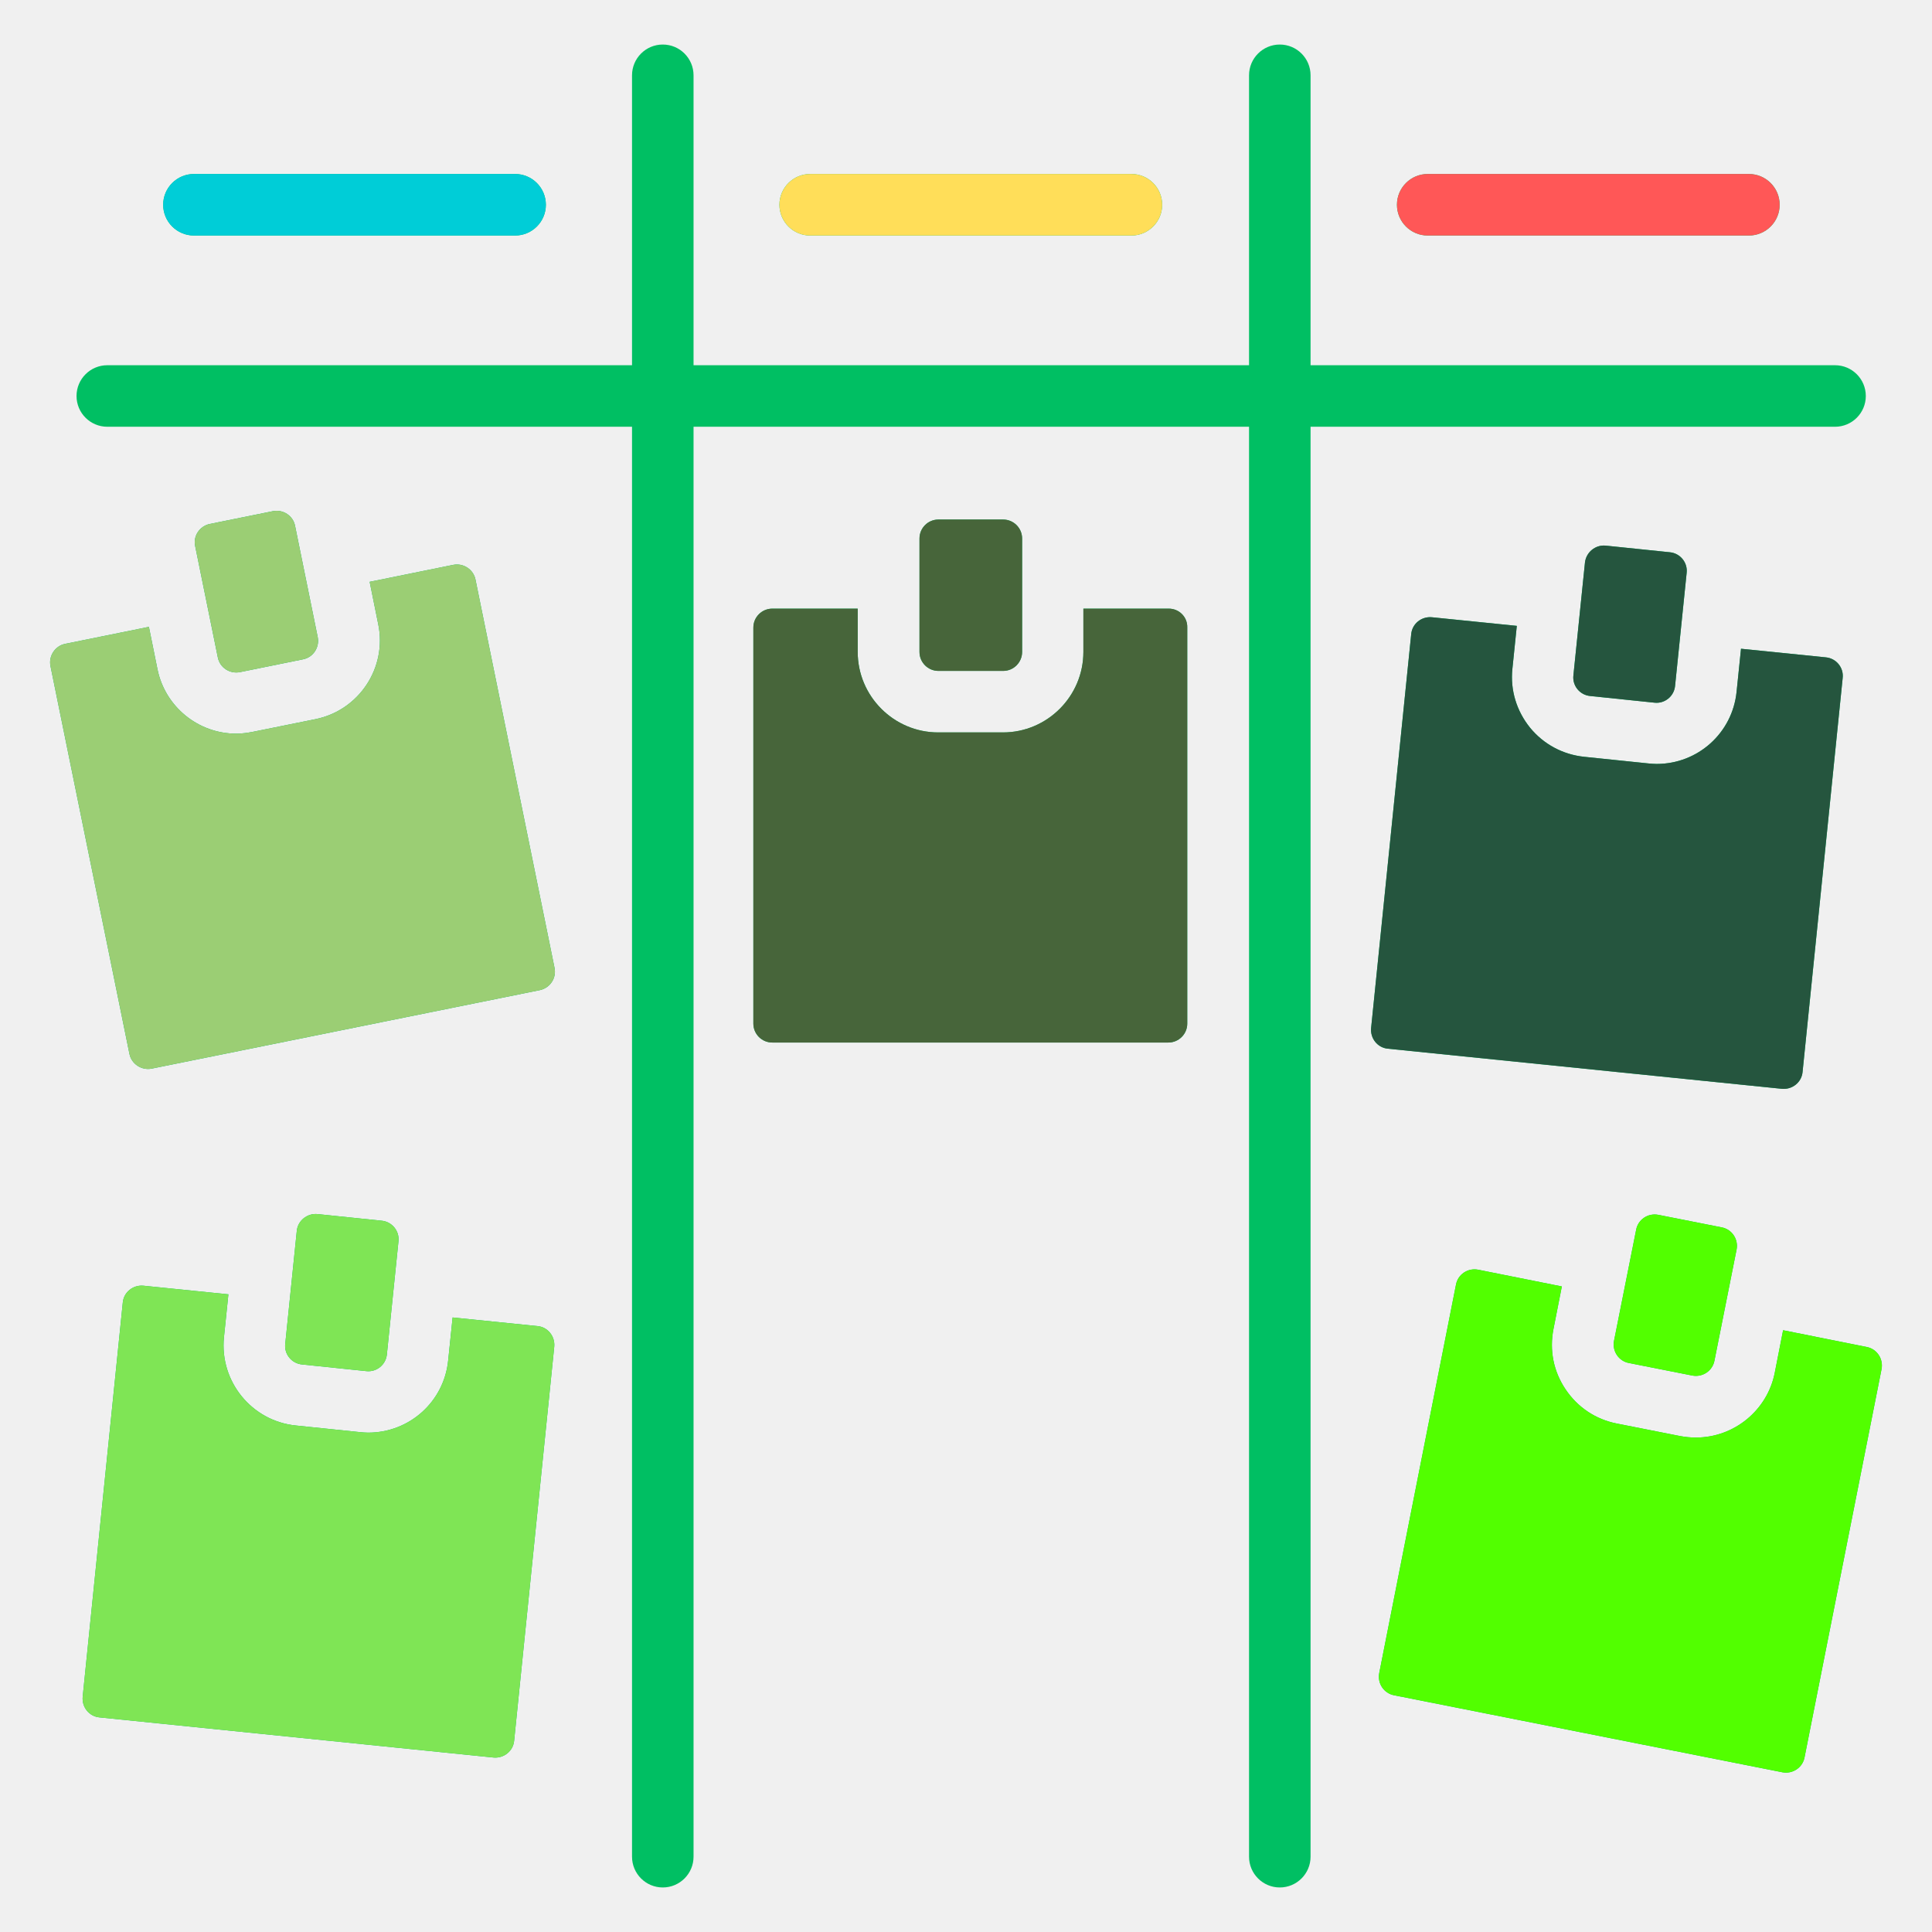
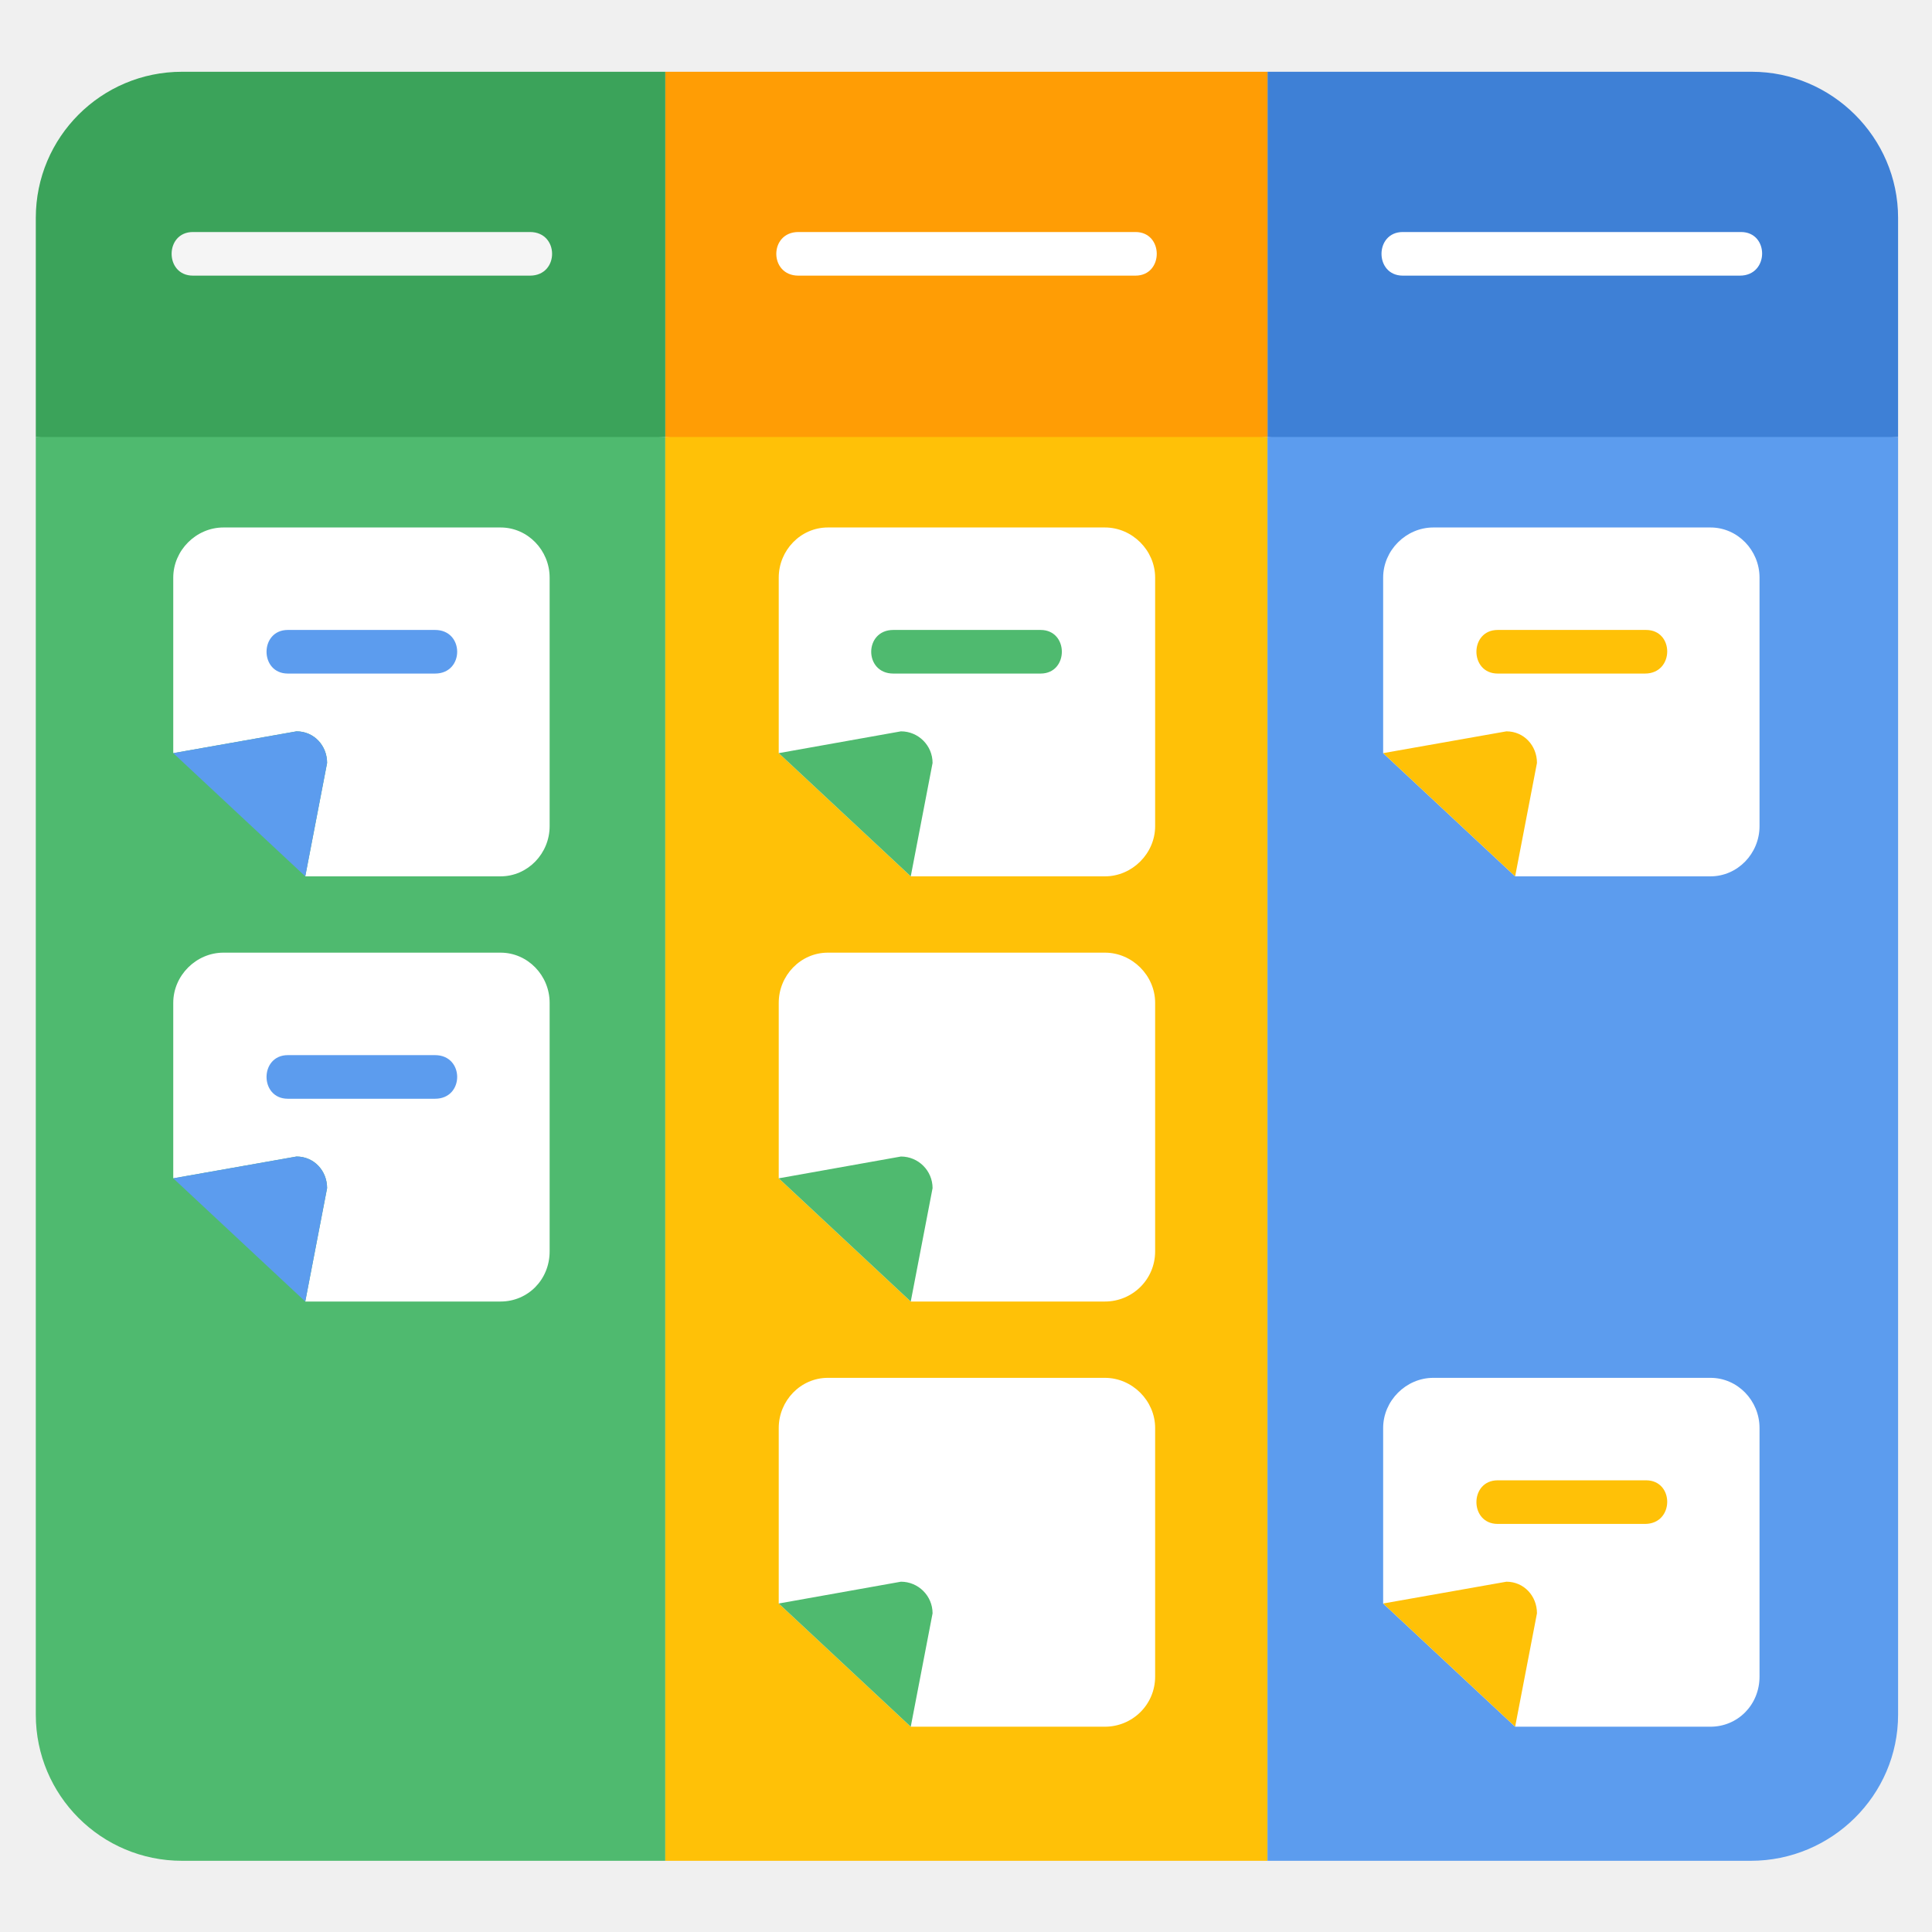
<svg xmlns="http://www.w3.org/2000/svg" width="500" zoomAndPan="magnify" viewBox="0 0 375 375" height="500" preserveAspectRatio="xMidYMid meet" version="1.2">
  <defs>
-     <clipPath id="719054a7d5">
-       <path d="M 122 8.516 L 135 8.516 L 135 366.484 L 122 366.484 Z M 122 8.516 " />
+     <clipPath id="4db4542253">
+       <path d="M 6.934 81 L 130 81 L 130 361.18 L 6.934 361.18 Z M 6.934 81 " />
    </clipPath>
-     <clipPath id="780601992b">
-       <path d="M 242 8.516 L 255 8.516 L 255 366.484 L 242 366.484 Z M 242 8.516 " />
+     <clipPath id="e7f210cc3f">
+       <path d="M 129 81 L 247 81 L 247 361.18 L 129 361.18 Z M 129 81 " />
    </clipPath>
-     <clipPath id="25d50bbde3">
-       <path d="M 9.41 109 L 108 109 L 108 208 L 9.41 208 Z M 9.41 109 " />
+     <clipPath id="9617af0219">
+       <path d="M 246 81 L 368.434 81 L 368.434 361.18 L 246 361.18 Z M 246 81 " />
    </clipPath>
-     <clipPath id="4fe3c8561e">
-       <path d="M 267 246 L 365.59 246 L 365.59 345 L 267 345 Z M 267 246 " />
+     <clipPath id="1758ee009e">
+       <path d="M 246 13.93 L 368.434 13.93 L 368.434 85 L 246 85 Z M 246 13.93 " />
    </clipPath>
-     <clipPath id="6f2bbfe688">
-       <path d="M 267 246 L 365.59 246 L 365.59 345 L 267 345 Z M 267 246 " />
+     <clipPath id="4f9b2a3f99">
+       <path d="M 129 13.93 L 247 13.93 L 247 85 L 129 85 Z M 129 13.93 " />
    </clipPath>
-     <clipPath id="83e77e0b10">
-       <path d="M 9.41 109 L 108 109 L 108 208 L 9.41 208 Z M 9.41 109 " />
+     <clipPath id="e837251756">
+       <path d="M 6.934 13.93 L 130 13.93 L 130 85 L 6.934 85 Z M 6.934 13.93 " />
    </clipPath>
  </defs>
-   <g id="d14dca8287">
-     <path style=" stroke:none;fill-rule:nonzero;fill:#00bf63;fill-opacity:1;" d="M 20.828 70.891 L 356.18 70.891 C 359.477 70.891 362.152 73.566 362.152 76.863 C 362.152 80.16 359.477 82.832 356.18 82.832 L 20.828 82.832 C 17.531 82.832 14.855 80.16 14.855 76.863 C 14.855 73.566 17.531 70.891 20.828 70.891 Z M 20.828 70.891 " />
-     <g clip-rule="nonzero" clip-path="url(#719054a7d5)">
-       <path style=" stroke:none;fill-rule:nonzero;fill:#00bf63;fill-opacity:1;" d="M 134.617 14.617 L 134.617 360.383 C 134.617 363.68 131.941 366.355 128.645 366.355 C 125.352 366.355 122.676 363.68 122.676 360.383 L 122.676 14.617 C 122.676 11.32 125.352 8.645 128.645 8.645 C 131.941 8.645 134.617 11.32 134.617 14.617 Z M 134.617 14.617 " />
+   <g id="fe1e033d15">
+     <g clip-rule="nonzero" clip-path="url(#4db4542253)">
+       <path style=" stroke:none;fill-rule:evenodd;fill:#4fba6f;fill-opacity:1;" d="M 129.133 361.18 L 129.133 84.816 L 61.793 81.223 L 6.949 84.816 L 6.949 332.824 C 6.949 348.484 19.652 361.18 35.324 361.18 Z M 129.133 361.18 " />
    </g>
-     <g clip-rule="nonzero" clip-path="url(#780601992b)">
-       <path style=" stroke:none;fill-rule:nonzero;fill:#00bf63;fill-opacity:1;" d="M 254.379 14.617 L 254.379 360.383 C 254.379 363.68 251.703 366.355 248.406 366.355 C 245.113 366.355 242.438 363.68 242.438 360.383 L 242.438 14.617 C 242.438 11.32 245.113 8.645 248.406 8.645 C 251.703 8.645 254.379 11.32 254.379 14.617 Z M 254.379 14.617 " />
+     <g clip-rule="nonzero" clip-path="url(#e7f210cc3f)">
+       <path style=" stroke:none;fill-rule:evenodd;fill:#ffc107;fill-opacity:1;" d="M 246.02 361.18 L 246.02 84.816 L 181.859 81.223 L 129.133 84.816 L 129.133 361.18 Z M 246.02 361.18 " />
    </g>
-     <path style=" stroke:none;fill-rule:nonzero;fill:#00bf63;fill-opacity:1;" d="M 37.645 33.773 L 99.984 33.773 C 103.281 33.773 105.953 36.449 105.953 39.746 C 105.953 43.039 103.281 45.715 99.984 45.715 L 37.645 45.715 C 34.348 45.715 31.672 43.039 31.672 39.746 C 31.672 36.449 34.348 33.773 37.645 33.773 Z M 37.645 33.773 " />
-     <path style=" stroke:none;fill-rule:nonzero;fill:#00bf63;fill-opacity:1;" d="M 157.262 33.773 L 219.602 33.773 C 222.898 33.773 225.574 36.449 225.574 39.746 C 225.574 43.039 222.898 45.715 219.602 45.715 L 157.262 45.715 C 153.965 45.715 151.289 43.039 151.289 39.746 C 151.289 36.449 153.965 33.773 157.262 33.773 Z M 157.262 33.773 " />
-     <path style=" stroke:none;fill-rule:nonzero;fill:#00bf63;fill-opacity:1;" d="M 40.699 101.703 L 52.977 99.219 C 54.938 98.836 56.895 100.078 57.277 102.086 L 61.672 123.68 C 62.055 125.637 60.812 127.594 58.805 127.977 L 46.574 130.461 C 44.617 130.844 42.66 129.602 42.277 127.594 L 37.883 106.004 C 37.453 104.043 38.742 102.133 40.699 101.703 Z M 40.699 101.703 " />
-     <g clip-rule="nonzero" clip-path="url(#25d50bbde3)">
-       <path style=" stroke:none;fill-rule:nonzero;fill:#00bf63;fill-opacity:1;" d="M 107.629 187.836 L 92.293 112.5 C 91.91 110.543 89.953 109.25 87.992 109.633 L 71.75 112.93 L 73.422 121.195 C 75.145 129.602 69.695 137.867 61.242 139.586 L 48.965 142.07 C 47.914 142.262 46.91 142.402 45.859 142.402 C 38.453 142.402 32.055 137.148 30.574 129.938 L 28.902 121.672 L 12.66 124.969 C 10.699 125.352 9.41 127.309 9.793 129.266 L 25.125 204.555 C 25.508 206.512 27.469 207.801 29.426 207.422 L 104.809 192.18 C 106.766 191.75 108.059 189.84 107.629 187.836 Z M 107.629 187.836 " />
+     <g clip-rule="nonzero" clip-path="url(#9617af0219)">
+       <path style=" stroke:none;fill-rule:evenodd;fill:#5c9cee;fill-opacity:1;" d="M 368.418 332.824 L 368.418 84.816 L 293.453 81.223 L 246.02 84.816 L 246.02 361.18 L 339.828 361.18 C 355.5 361.18 368.418 348.484 368.418 332.824 Z M 368.418 332.824 " />
    </g>
-     <path style=" stroke:none;fill-rule:nonzero;fill:#00bf63;fill-opacity:1;" d="M 61.625 235.652 L 74.094 236.941 C 76.098 237.133 77.578 238.949 77.34 240.957 L 75.094 262.883 C 74.902 264.891 73.09 266.371 71.082 266.133 L 58.613 264.84 C 56.609 264.648 55.125 262.836 55.367 260.828 L 57.609 238.902 C 57.801 236.941 59.617 235.461 61.625 235.652 Z M 61.625 235.652 " />
-     <path style=" stroke:none;fill-rule:nonzero;fill:#00bf63;fill-opacity:1;" d="M 104.332 257.391 L 87.852 255.719 L 86.988 264.078 C 86.18 272.055 79.488 278.074 71.465 278.074 C 70.938 278.074 70.414 278.027 69.887 277.977 L 57.418 276.688 C 48.867 275.828 42.609 268.137 43.469 259.586 L 44.332 251.227 L 27.848 249.555 C 25.844 249.363 24.027 250.797 23.836 252.805 L 16.051 329.332 C 15.859 331.34 17.293 333.152 19.297 333.344 L 95.781 341.133 C 97.785 341.324 99.602 339.891 99.793 337.883 L 107.578 261.402 C 107.77 259.395 106.336 257.578 104.332 257.391 Z M 104.332 257.391 " />
-     <path style=" stroke:none;fill-rule:nonzero;fill:#00bf63;fill-opacity:1;" d="M 182.148 100.844 L 194.715 100.844 C 196.719 100.844 198.391 102.469 198.391 104.523 L 198.391 126.543 C 198.391 128.551 196.766 130.223 194.715 130.223 L 182.148 130.223 C 180.145 130.223 178.473 128.598 178.473 126.543 L 178.473 104.523 C 178.473 102.516 180.094 100.844 182.148 100.844 Z M 182.148 100.844 " />
-     <path style=" stroke:none;fill-rule:nonzero;fill:#00bf63;fill-opacity:1;" d="M 226.863 118.137 L 210.285 118.137 L 210.285 126.543 C 210.285 135.145 203.266 142.164 194.664 142.164 L 182.102 142.164 C 173.504 142.164 166.48 135.145 166.48 126.543 L 166.48 118.137 L 149.902 118.137 C 147.898 118.137 146.227 119.762 146.227 121.816 L 146.227 198.68 C 146.227 200.684 147.852 202.355 149.902 202.355 L 226.77 202.355 C 228.773 202.355 230.445 200.734 230.445 198.68 L 230.445 121.766 C 230.492 119.762 228.871 118.137 226.863 118.137 Z M 226.863 118.137 " />
-     <path style=" stroke:none;fill-rule:nonzero;fill:#00bf63;fill-opacity:1;" d="M 311.656 105.906 L 324.125 107.195 C 326.133 107.387 327.613 109.203 327.375 111.211 L 325.129 133.137 C 324.938 135.145 323.121 136.625 321.117 136.387 L 308.648 135.094 C 306.641 134.902 305.16 133.09 305.398 131.082 L 307.645 109.156 C 307.883 107.195 309.648 105.715 311.656 105.906 Z M 311.656 105.906 " />
-     <path style=" stroke:none;fill-rule:nonzero;fill:#00bf63;fill-opacity:1;" d="M 354.41 127.594 L 337.93 125.922 L 337.07 134.281 C 336.258 142.262 329.57 148.281 321.547 148.281 C 321.02 148.281 320.496 148.23 319.969 148.184 L 307.5 146.895 C 303.344 146.465 299.617 144.457 296.992 141.258 C 294.363 138.008 293.121 133.949 293.551 129.84 L 294.41 121.48 L 277.93 119.809 C 275.926 119.617 274.109 121.051 273.918 123.059 L 266.133 199.539 C 265.941 201.543 267.371 203.359 269.379 203.551 L 345.859 211.336 C 347.867 211.527 349.684 210.094 349.875 208.09 L 357.66 131.609 C 357.898 129.602 356.418 127.785 354.41 127.594 Z M 354.41 127.594 " />
-     <path style=" stroke:none;fill-rule:nonzero;fill:#00bf63;fill-opacity:1;" d="M 321.879 235.797 L 334.203 238.234 C 336.164 238.613 337.453 240.527 337.07 242.531 L 332.77 264.125 C 332.391 266.082 330.477 267.371 328.473 266.992 L 316.148 264.555 C 314.188 264.172 312.898 262.262 313.281 260.254 L 317.582 238.664 C 317.961 236.703 319.875 235.414 321.879 235.797 Z M 321.879 235.797 " />
-     <g clip-rule="nonzero" clip-path="url(#4fe3c8561e)">
-       <path style=" stroke:none;fill-rule:nonzero;fill:#00bf63;fill-opacity:1;" d="M 362.34 261.449 L 346.098 258.199 L 344.477 266.465 C 343.043 273.727 336.594 279.027 329.188 279.027 C 328.184 279.027 327.133 278.934 326.133 278.742 L 313.805 276.305 C 309.699 275.492 306.211 273.152 303.871 269.664 C 301.527 266.18 300.719 262.07 301.527 257.961 L 303.152 249.699 L 286.91 246.449 C 284.906 246.066 282.992 247.355 282.613 249.316 L 267.707 324.746 C 267.324 326.754 268.613 328.664 270.574 329.047 L 345.957 343.996 C 347.961 344.379 349.875 343.09 350.254 341.133 L 365.207 265.75 C 365.59 263.742 364.301 261.832 362.34 261.449 Z M 362.34 261.449 " />
+     <g clip-rule="nonzero" clip-path="url(#1758ee009e)">
+       <path style=" stroke:none;fill-rule:evenodd;fill:#3e80d6;fill-opacity:1;" d="M 368.418 84.816 L 368.418 42.285 C 368.418 26.625 355.5 13.93 340.043 13.93 L 246.02 13.93 L 246.02 84.816 Z M 368.418 84.816 " />
    </g>
-     <path style=" stroke:none;fill-rule:nonzero;fill:#00bf63;fill-opacity:1;" d="M 277.117 33.773 L 339.461 33.773 C 342.754 33.773 345.43 36.449 345.43 39.746 C 345.43 43.039 342.754 45.715 339.461 45.715 L 277.117 45.715 C 273.82 45.715 271.148 43.039 271.148 39.746 C 271.148 36.449 273.82 33.773 277.117 33.773 Z M 277.117 33.773 " />
-     <path style=" stroke:none;fill-rule:nonzero;fill:#7fe555;fill-opacity:1;" d="M 61.625 235.652 L 74.094 236.941 C 76.098 237.133 77.578 238.949 77.34 240.957 L 75.094 262.883 C 74.902 264.891 73.09 266.371 71.082 266.133 L 58.613 264.84 C 56.609 264.648 55.125 262.836 55.367 260.828 L 57.609 238.902 C 57.801 236.941 59.617 235.461 61.625 235.652 Z M 61.625 235.652 " />
-     <path style=" stroke:none;fill-rule:nonzero;fill:#7fe555;fill-opacity:1;" d="M 104.332 257.391 L 87.852 255.719 L 86.988 264.078 C 86.18 272.055 79.488 278.074 71.465 278.074 C 70.938 278.074 70.414 278.027 69.887 277.977 L 57.418 276.688 C 48.867 275.828 42.609 268.137 43.469 259.586 L 44.332 251.227 L 27.848 249.555 C 25.844 249.363 24.027 250.797 23.836 252.805 L 16.051 329.332 C 15.859 331.34 17.293 333.152 19.297 333.344 L 95.781 341.133 C 97.785 341.324 99.602 339.891 99.793 337.883 L 107.578 261.402 C 107.77 259.395 106.336 257.578 104.332 257.391 Z M 104.332 257.391 " />
-     <path style=" stroke:none;fill-rule:nonzero;fill:#25553e;fill-opacity:1;" d="M 311.656 105.906 L 324.125 107.195 C 326.133 107.387 327.613 109.203 327.375 111.211 L 325.129 133.137 C 324.938 135.145 323.121 136.625 321.113 136.387 L 308.648 135.094 C 306.641 134.902 305.16 133.09 305.398 131.082 L 307.645 109.156 C 307.883 107.195 309.648 105.715 311.656 105.906 Z M 311.656 105.906 " />
-     <path style=" stroke:none;fill-rule:nonzero;fill:#25553e;fill-opacity:1;" d="M 354.41 127.594 L 337.93 125.922 L 337.07 134.281 C 336.258 142.262 329.57 148.281 321.547 148.281 C 321.02 148.281 320.496 148.23 319.969 148.184 L 307.5 146.895 C 303.344 146.465 299.617 144.457 296.992 141.258 C 294.363 138.008 293.121 133.949 293.551 129.84 L 294.41 121.48 L 277.93 119.809 C 275.926 119.617 274.109 121.051 273.918 123.059 L 266.133 199.539 C 265.941 201.543 267.371 203.359 269.379 203.551 L 345.859 211.336 C 347.867 211.527 349.684 210.094 349.875 208.09 L 357.66 131.609 C 357.898 129.602 356.418 127.785 354.41 127.594 Z M 354.41 127.594 " />
-     <path style=" stroke:none;fill-rule:nonzero;fill:#52ff00;fill-opacity:1;" d="M 321.879 235.797 L 334.203 238.234 C 336.164 238.613 337.453 240.527 337.07 242.531 L 332.77 264.125 C 332.391 266.082 330.477 267.371 328.473 266.992 L 316.148 264.555 C 314.188 264.172 312.898 262.262 313.281 260.254 L 317.582 238.664 C 317.961 236.703 319.875 235.414 321.879 235.797 Z M 321.879 235.797 " />
-     <g clip-rule="nonzero" clip-path="url(#6f2bbfe688)">
-       <path style=" stroke:none;fill-rule:nonzero;fill:#52ff00;fill-opacity:1;" d="M 362.34 261.449 L 346.098 258.199 L 344.477 266.465 C 343.043 273.727 336.594 279.027 329.188 279.027 C 328.184 279.027 327.133 278.934 326.133 278.742 L 313.805 276.305 C 309.699 275.492 306.211 273.152 303.871 269.668 C 301.527 266.18 300.719 262.07 301.527 257.961 L 303.152 249.699 L 286.91 246.449 C 284.906 246.066 282.992 247.355 282.613 249.316 L 267.707 324.746 C 267.324 326.754 268.613 328.664 270.574 329.047 L 345.957 343.996 C 347.961 344.379 349.875 343.09 350.254 341.133 L 365.207 265.75 C 365.59 263.742 364.301 261.832 362.34 261.449 Z M 362.34 261.449 " />
+     <g clip-rule="nonzero" clip-path="url(#4f9b2a3f99)">
+       <path style=" stroke:none;fill-rule:evenodd;fill:#ff9d05;fill-opacity:1;" d="M 129.133 13.93 L 246.02 13.93 L 246.02 84.816 L 129.133 84.816 Z M 129.133 13.93 " />
    </g>
-     <path style=" stroke:none;fill-rule:nonzero;fill:#9bce74;fill-opacity:1;" d="M 40.699 101.703 L 52.977 99.219 C 54.938 98.836 56.895 100.078 57.277 102.086 L 61.672 123.68 C 62.055 125.637 60.812 127.594 58.805 127.977 L 46.574 130.461 C 44.617 130.844 42.66 129.602 42.277 127.594 L 37.883 106.004 C 37.453 104.043 38.742 102.133 40.699 101.703 Z M 40.699 101.703 " />
-     <g clip-rule="nonzero" clip-path="url(#83e77e0b10)">
-       <path style=" stroke:none;fill-rule:nonzero;fill:#9bce74;fill-opacity:1;" d="M 107.629 187.836 L 92.293 112.5 C 91.91 110.539 89.953 109.25 87.992 109.633 L 71.75 112.93 L 73.422 121.195 C 75.145 129.602 69.695 137.867 61.242 139.586 L 48.965 142.07 C 47.914 142.262 46.91 142.402 45.859 142.402 C 38.453 142.402 32.055 137.148 30.574 129.938 L 28.902 121.672 L 12.66 124.969 C 10.699 125.352 9.41 127.309 9.793 129.266 L 25.125 204.555 C 25.508 206.512 27.469 207.801 29.426 207.422 L 104.809 192.18 C 106.766 191.75 108.059 189.84 107.629 187.836 Z M 107.629 187.836 " />
+     <g clip-rule="nonzero" clip-path="url(#e837251756)">
+       <path style=" stroke:none;fill-rule:evenodd;fill:#3ba35a;fill-opacity:1;" d="M 129.133 84.816 L 129.133 13.93 L 35.324 13.93 C 19.652 13.93 6.949 26.625 6.949 42.285 L 6.949 84.816 Z M 129.133 84.816 " />
    </g>
-     <path style=" stroke:none;fill-rule:nonzero;fill:#47653a;fill-opacity:1;" d="M 182.148 100.844 L 194.715 100.844 C 196.719 100.844 198.391 102.469 198.391 104.523 L 198.391 126.543 C 198.391 128.551 196.766 130.223 194.715 130.223 L 182.148 130.223 C 180.145 130.223 178.473 128.598 178.473 126.543 L 178.473 104.523 C 178.473 102.516 180.094 100.844 182.148 100.844 Z M 182.148 100.844 " />
-     <path style=" stroke:none;fill-rule:nonzero;fill:#47653a;fill-opacity:1;" d="M 226.863 118.137 L 210.285 118.137 L 210.285 126.543 C 210.285 135.145 203.266 142.164 194.664 142.164 L 182.102 142.164 C 173.504 142.164 166.48 135.145 166.48 126.543 L 166.48 118.137 L 149.902 118.137 C 147.898 118.137 146.227 119.762 146.227 121.816 L 146.227 198.68 C 146.227 200.684 147.852 202.355 149.902 202.355 L 226.77 202.355 C 228.773 202.355 230.445 200.734 230.445 198.68 L 230.445 121.766 C 230.492 119.762 228.871 118.137 226.863 118.137 Z M 226.863 118.137 " />
-     <path style=" stroke:none;fill-rule:nonzero;fill:#00cdd7;fill-opacity:1;" d="M 37.645 33.773 L 99.984 33.773 C 103.281 33.773 105.953 36.449 105.953 39.746 C 105.953 43.039 103.281 45.715 99.984 45.715 L 37.645 45.715 C 34.348 45.715 31.672 43.039 31.672 39.746 C 31.672 36.449 34.348 33.773 37.645 33.773 Z M 37.645 33.773 " />
-     <path style=" stroke:none;fill-rule:nonzero;fill:#ffde59;fill-opacity:1;" d="M 157.262 33.773 L 219.602 33.773 C 222.898 33.773 225.574 36.449 225.574 39.746 C 225.574 43.039 222.898 45.715 219.602 45.715 L 157.262 45.715 C 153.965 45.715 151.289 43.039 151.289 39.746 C 151.289 36.449 153.965 33.773 157.262 33.773 Z M 157.262 33.773 " />
-     <path style=" stroke:none;fill-rule:nonzero;fill:#ff5757;fill-opacity:1;" d="M 277.117 33.773 L 339.461 33.773 C 342.754 33.773 345.43 36.449 345.43 39.746 C 345.43 43.039 342.754 45.715 339.461 45.715 L 277.117 45.715 C 273.82 45.715 271.148 43.039 271.148 39.746 C 271.148 36.449 273.82 33.773 277.117 33.773 Z M 277.117 33.773 " />
+     <path style=" stroke:none;fill-rule:evenodd;fill:#f5f5f5;fill-opacity:1;" d="M 102.875 53.5 L 37.441 53.5 C 31.934 53.5 31.934 45.035 37.441 45.035 L 102.875 45.035 C 108.59 45.035 108.59 53.5 102.875 53.5 Z M 102.875 53.5 " />
+     <path style=" stroke:none;fill-rule:evenodd;fill:#ffffff;fill-opacity:1;" d="M 220.398 53.5 L 154.965 53.5 C 149.25 53.5 149.25 45.035 154.965 45.035 L 220.398 45.035 C 225.902 45.035 225.902 53.5 220.398 53.5 Z M 220.398 53.5 " />
+     <path style=" stroke:none;fill-rule:evenodd;fill:#ffffff;fill-opacity:1;" d="M 337.711 53.5 L 272.277 53.5 C 266.773 53.5 266.773 45.035 272.277 45.035 L 337.922 45.035 C 343.43 45.035 343.43 53.5 337.711 53.5 Z M 337.711 53.5 " />
+     <path style=" stroke:none;fill-rule:evenodd;fill:#ffffff;fill-opacity:1;" d="M 331.996 335.152 L 294.09 335.152 L 268.469 311.238 L 268.469 277.172 C 268.469 271.879 272.914 267.438 278.207 267.438 L 331.996 267.438 C 337.289 267.438 341.523 271.879 341.523 277.172 L 341.523 325.418 C 341.523 330.918 337.289 335.152 331.996 335.152 Z M 331.996 335.152 " />
+     <path style=" stroke:none;fill-rule:evenodd;fill:#ffc107;fill-opacity:1;" d="M 294.09 335.152 L 268.469 311.238 L 292.395 307.008 C 295.785 307.008 298.324 309.758 298.324 313.145 Z M 294.09 335.152 " />
+     <path style=" stroke:none;fill-rule:evenodd;fill:#ffc107;fill-opacity:1;" d="M 319.289 295.793 L 290.703 295.793 C 285.195 295.793 285.195 287.328 290.703 287.328 L 319.5 287.328 C 325.008 287.328 325.008 295.793 319.289 295.793 Z M 319.289 295.793 " />
+     <path style=" stroke:none;fill-rule:evenodd;fill:#ffffff;fill-opacity:1;" d="M 331.996 170.098 L 294.09 170.098 L 268.469 146.184 L 268.469 112.117 C 268.469 106.824 272.914 102.383 278.207 102.383 L 331.996 102.383 C 337.289 102.383 341.523 106.824 341.523 112.117 L 341.523 160.363 C 341.523 165.652 337.289 170.098 331.996 170.098 Z M 331.996 170.098 " />
+     <path style=" stroke:none;fill-rule:evenodd;fill:#ffc107;fill-opacity:1;" d="M 294.09 170.098 L 268.469 146.184 L 292.395 141.953 C 295.785 141.953 298.324 144.703 298.324 148.09 Z M 294.09 170.098 " />
+     <path style=" stroke:none;fill-rule:evenodd;fill:#ffc107;fill-opacity:1;" d="M 319.289 130.738 L 290.703 130.738 C 285.195 130.738 285.195 122.273 290.703 122.273 L 319.5 122.273 C 325.008 122.273 325.008 130.738 319.289 130.738 Z M 319.289 130.738 " />
+     <path style=" stroke:none;fill-rule:evenodd;fill:#ffffff;fill-opacity:1;" d="M 214.469 335.152 L 176.777 335.152 L 151.152 311.238 L 151.152 277.172 C 151.152 271.879 155.391 267.438 160.684 267.438 L 214.469 267.438 C 219.762 267.438 224.211 271.879 224.211 277.172 L 224.211 325.418 C 224.211 330.918 219.762 335.152 214.469 335.152 Z M 214.469 335.152 " />
+     <path style=" stroke:none;fill-rule:evenodd;fill:#4fba6f;fill-opacity:1;" d="M 176.777 335.152 L 151.152 311.238 L 174.871 307.008 C 178.258 307.008 181.012 309.758 181.012 313.145 Z M 176.777 335.152 " />
+     <path style=" stroke:none;fill-rule:evenodd;fill:#ffffff;fill-opacity:1;" d="M 214.469 252.625 L 176.777 252.625 L 151.152 228.711 L 151.152 194.645 C 151.152 189.352 155.391 184.91 160.684 184.91 L 214.469 184.91 C 219.762 184.91 224.211 189.352 224.211 194.645 L 224.211 242.891 C 224.211 248.391 219.762 252.625 214.469 252.625 Z M 214.469 252.625 " />
+     <path style=" stroke:none;fill-rule:evenodd;fill:#4fba6f;fill-opacity:1;" d="M 176.777 252.625 L 151.152 228.711 L 174.871 224.48 C 178.258 224.48 181.012 227.23 181.012 230.617 Z M 176.777 252.625 " />
+     <path style=" stroke:none;fill-rule:evenodd;fill:#ffffff;fill-opacity:1;" d="M 214.469 170.098 L 176.777 170.098 L 151.152 146.184 L 151.152 112.117 C 151.152 106.824 155.391 102.383 160.684 102.383 L 214.469 102.383 C 219.762 102.383 224.211 106.824 224.211 112.117 L 224.211 160.363 C 224.211 165.652 219.762 170.098 214.469 170.098 Z M 214.469 170.098 " />
+     <path style=" stroke:none;fill-rule:evenodd;fill:#4fba6f;fill-opacity:1;" d="M 176.777 170.098 L 151.152 146.184 L 174.871 141.953 C 178.258 141.953 181.012 144.703 181.012 148.09 Z M 176.777 170.098 " />
+     <path style=" stroke:none;fill-rule:evenodd;fill:#4fba6f;fill-opacity:1;" d="M 201.977 130.738 L 173.387 130.738 C 167.672 130.738 167.672 122.273 173.387 122.273 L 201.977 122.273 C 207.48 122.273 207.48 130.738 201.977 130.738 Z M 201.977 130.738 " />
+     <path style=" stroke:none;fill-rule:evenodd;fill:#ffffff;fill-opacity:1;" d="M 97.156 252.625 L 59.25 252.625 L 63.488 230.617 C 63.488 227.23 60.945 224.48 57.559 224.48 L 33.629 228.711 L 33.629 194.645 C 33.629 189.352 38.074 184.91 43.371 184.91 L 97.156 184.91 C 102.449 184.91 106.684 189.352 106.684 194.645 L 106.684 242.891 C 106.684 248.391 102.449 252.625 97.156 252.625 Z M 97.156 252.625 " />
+     <path style=" stroke:none;fill-rule:evenodd;fill:#5c9cee;fill-opacity:1;" d="M 59.25 252.625 L 33.629 228.711 L 57.559 224.48 C 60.945 224.48 63.488 227.23 63.488 230.617 Z M 59.25 252.625 " />
+     <path style=" stroke:none;fill-rule:evenodd;fill:#ffffff;fill-opacity:1;" d="M 97.156 170.098 L 59.25 170.098 L 63.488 148.09 C 63.488 144.703 60.945 141.953 57.559 141.953 L 33.629 146.184 L 33.629 112.117 C 33.629 106.824 38.074 102.383 43.371 102.383 L 97.156 102.383 C 102.449 102.383 106.684 106.824 106.684 112.117 L 106.684 160.363 C 106.684 165.652 102.449 170.098 97.156 170.098 Z M 97.156 170.098 " />
+     <path style=" stroke:none;fill-rule:evenodd;fill:#5c9cee;fill-opacity:1;" d="M 59.25 170.098 L 33.629 146.184 L 57.559 141.953 C 60.945 141.953 63.488 144.703 63.488 148.09 Z M 59.25 170.098 " />
+     <path style=" stroke:none;fill-rule:evenodd;fill:#5c9cee;fill-opacity:1;" d="M 84.449 130.738 L 55.863 130.738 C 50.359 130.738 50.359 122.273 55.863 122.273 L 84.449 122.273 C 90.168 122.273 90.168 130.738 84.449 130.738 Z M 84.449 130.738 " />
+     <path style=" stroke:none;fill-rule:evenodd;fill:#5c9cee;fill-opacity:1;" d="M 84.449 213.266 L 55.863 213.266 C 50.359 213.266 50.359 204.801 55.863 204.801 L 84.449 204.801 C 90.168 204.801 90.168 213.266 84.449 213.266 Z M 84.449 213.266 " />
  </g>
</svg>
